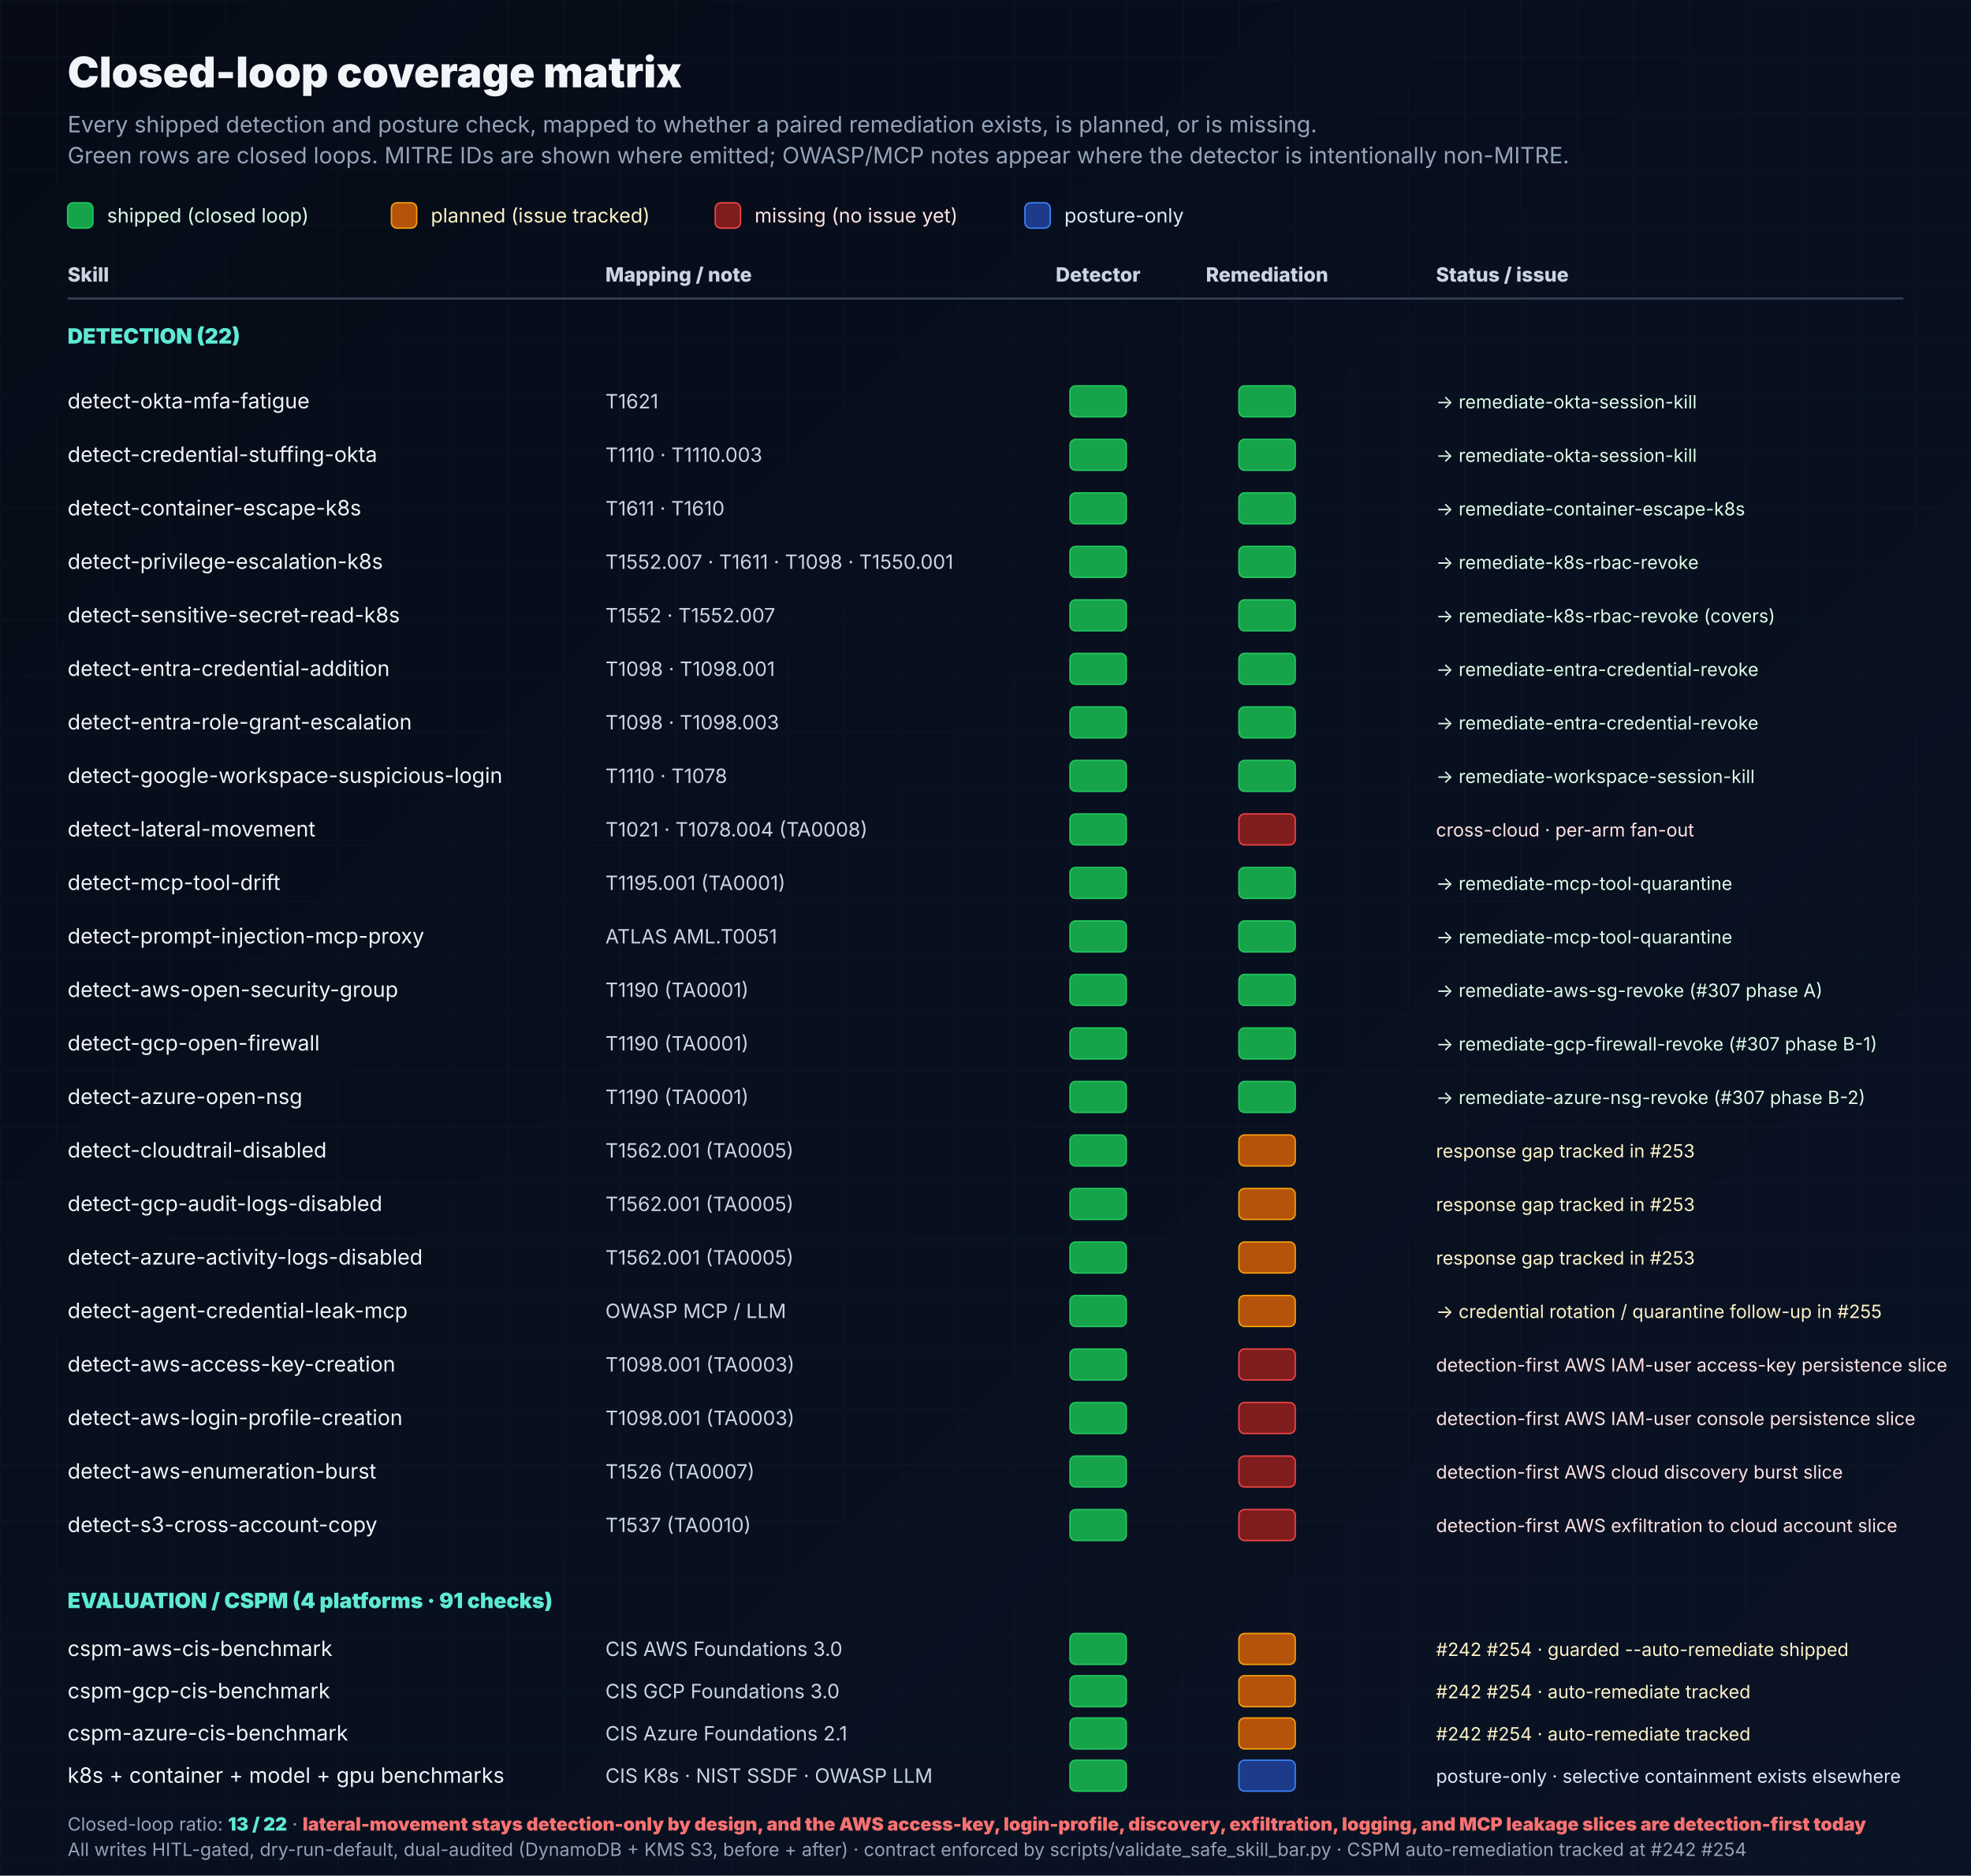
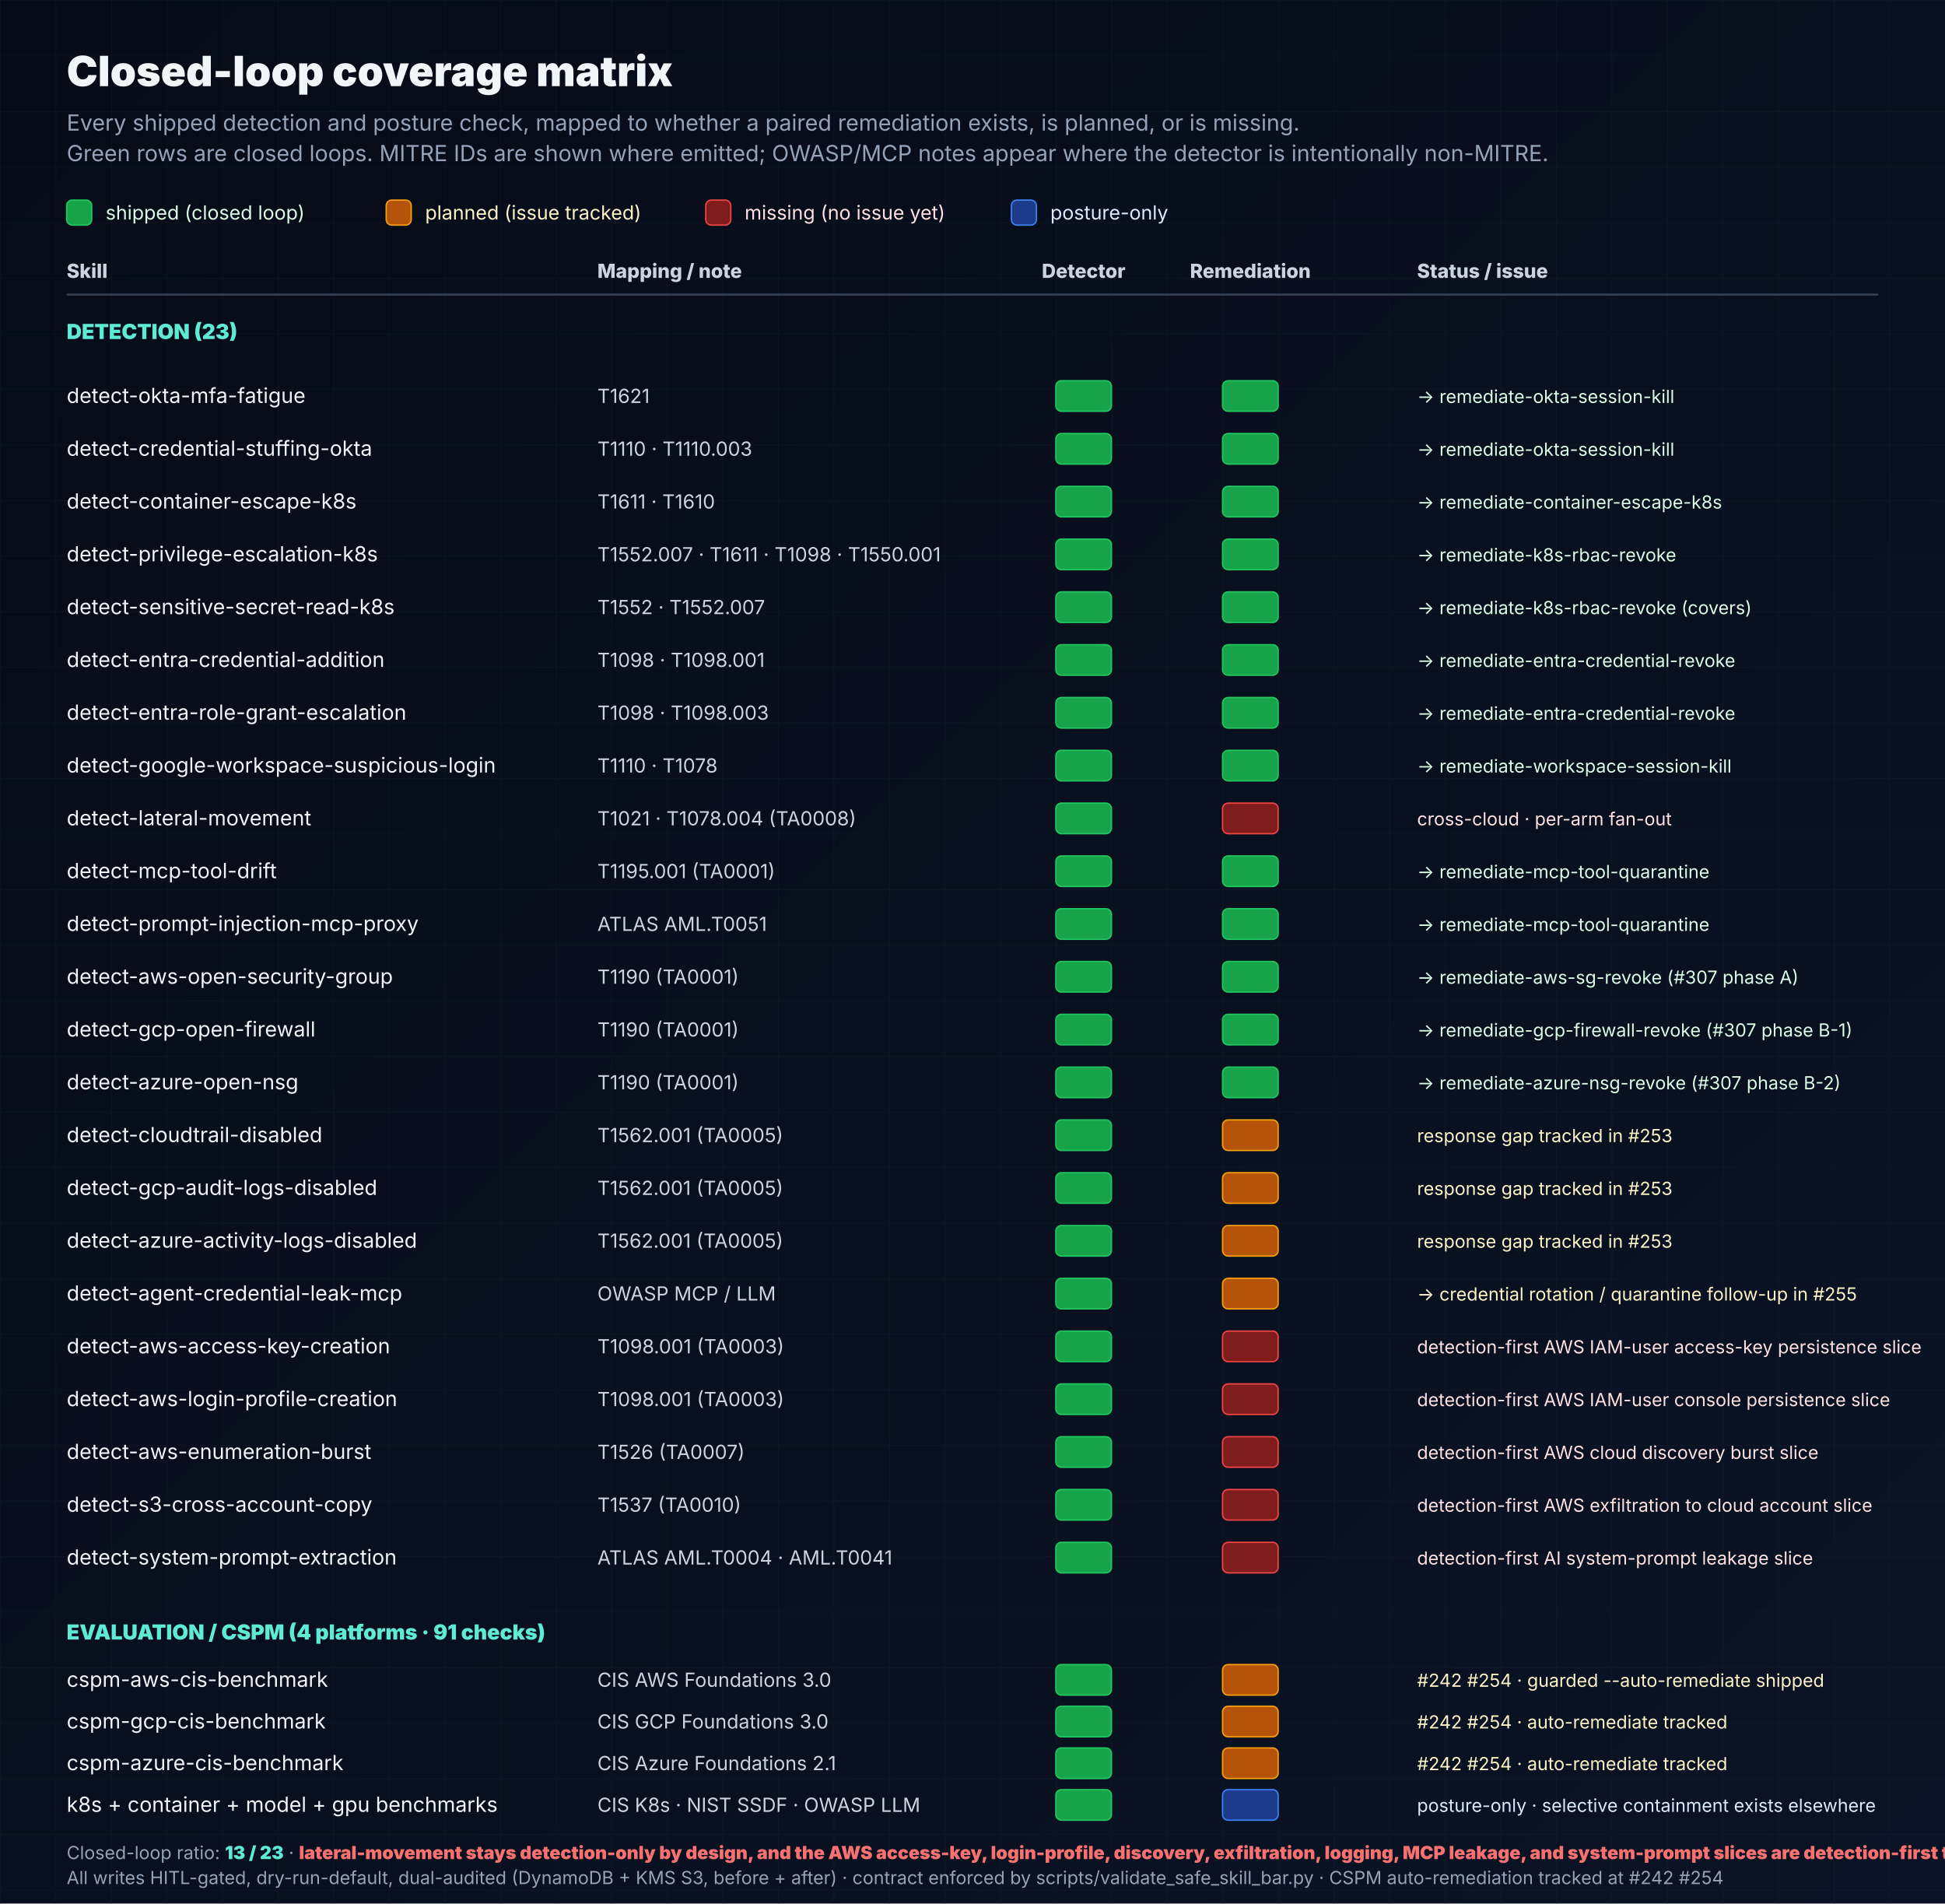
- <svg xmlns="http://www.w3.org/2000/svg" width="1400" height="1332" viewBox="0 0 1400 1332" role="img" aria-labelledby="cm-title cm-desc">
+ <svg xmlns="http://www.w3.org/2000/svg" width="1400" height="1370" viewBox="0 0 1400 1370" role="img" aria-labelledby="cm-title cm-desc">
  <defs>
    <linearGradient id="bg2" x1="0" y1="0" x2="1" y2="1">
      <stop offset="0%" stop-color="#060b17" />
      <stop offset="100%" stop-color="#0a1325" />
    </linearGradient>
    <pattern id="grid2" x="0" y="0" width="40" height="40" patternUnits="userSpaceOnUse">
      <path d="M40 0H0V40" fill="none" stroke="#1e293b" stroke-opacity="0.25" stroke-width="1" />
    </pattern>
  </defs>
-   <rect width="1400" height="1332" fill="url(#bg2)" />
-   <rect width="1400" height="1332" fill="url(#grid2)" />
+   <rect width="1400" height="1370" fill="url(#bg2)" />
+   <rect width="1400" height="1370" fill="url(#grid2)" />
  <text x="48" y="62" fill="#f1f5f9" font-family="Inter, system-ui, sans-serif" font-size="30" font-weight="900">Closed-loop coverage matrix</text>
  <text x="48" y="94" fill="#94a3b8" font-family="Inter, system-ui, sans-serif" font-size="16">Every shipped detection and posture check, mapped to whether a paired remediation exists, is planned, or is missing.</text>
  <text x="48" y="116" fill="#94a3b8" font-family="Inter, system-ui, sans-serif" font-size="16">Green rows are closed loops. MITRE IDs are shown where emitted; OWASP/MCP notes appear where the detector is intentionally non-MITRE.</text>
  <g transform="translate(48,144)" font-family="Inter, system-ui, sans-serif" font-size="14">
    <g>
      <rect x="0" y="0" width="18" height="18" rx="4" fill="#16a34a" stroke="#22c55e" />
      <text x="28" y="14" fill="#dcfce7">shipped (closed loop)</text>
    </g>
    <g transform="translate(230,0)">
      <rect x="0" y="0" width="18" height="18" rx="4" fill="#b45309" stroke="#f59e0b" />
      <text x="28" y="14" fill="#fef3c7">planned (issue tracked)</text>
    </g>
    <g transform="translate(460,0)">
      <rect x="0" y="0" width="18" height="18" rx="4" fill="#7f1d1d" stroke="#ef4444" />
      <text x="28" y="14" fill="#fee2e2">missing (no issue yet)</text>
    </g>
    <g transform="translate(680,0)">
      <rect x="0" y="0" width="18" height="18" rx="4" fill="#1e3a8a" stroke="#3b82f6" />
      <text x="28" y="14" fill="#dbeafe">posture-only</text>
    </g>
  </g>
  <g font-family="Inter, system-ui, sans-serif" font-size="14" font-weight="800" fill="#cbd5e1">
    <text x="48" y="200">Skill</text>
    <text x="430" y="200">Mapping / note</text>
    <text x="780" y="200" text-anchor="middle">Detector</text>
    <text x="900" y="200" text-anchor="middle">Remediation</text>
    <text x="1020" y="200">Status / issue</text>
  </g>
  <line x1="48" y1="212" x2="1352" y2="212" stroke="#334155" stroke-width="1.5" />
-   <text x="48" y="244" fill="#5eead4" font-family="Inter, system-ui, sans-serif" font-size="15" font-weight="900">DETECTION (22)</text>
+   <text x="48" y="244" fill="#5eead4" font-family="Inter, system-ui, sans-serif" font-size="15" font-weight="900">DETECTION (23)</text>
  <g font-family="Inter, system-ui, sans-serif">
    <text x="48" y="290" fill="#f1f5f9" font-size="15">detect-okta-mfa-fatigue</text>
    <text x="430" y="290" fill="#cbd5e1" font-size="14">T1621</text>
    <rect x="760" y="274" width="40" height="22" rx="4" fill="#16a34a" stroke="#22c55e" />
    <rect x="880" y="274" width="40" height="22" rx="4" fill="#16a34a" stroke="#22c55e" />
    <text x="1020" y="290" fill="#dcfce7" font-size="13">→ remediate-okta-session-kill</text>
  </g>
  <g font-family="Inter, system-ui, sans-serif">
    <text x="48" y="328" fill="#f1f5f9" font-size="15">detect-credential-stuffing-okta</text>
    <text x="430" y="328" fill="#cbd5e1" font-size="14">T1110 · T1110.003</text>
    <rect x="760" y="312" width="40" height="22" rx="4" fill="#16a34a" stroke="#22c55e" />
    <rect x="880" y="312" width="40" height="22" rx="4" fill="#16a34a" stroke="#22c55e" />
    <text x="1020" y="328" fill="#dcfce7" font-size="13">→ remediate-okta-session-kill</text>
  </g>
  <g font-family="Inter, system-ui, sans-serif">
    <text x="48" y="366" fill="#f1f5f9" font-size="15">detect-container-escape-k8s</text>
    <text x="430" y="366" fill="#cbd5e1" font-size="14">T1611 · T1610</text>
    <rect x="760" y="350" width="40" height="22" rx="4" fill="#16a34a" stroke="#22c55e" />
    <rect x="880" y="350" width="40" height="22" rx="4" fill="#16a34a" stroke="#22c55e" />
    <text x="1020" y="366" fill="#dcfce7" font-size="13">→ remediate-container-escape-k8s</text>
  </g>
  <g font-family="Inter, system-ui, sans-serif">
    <text x="48" y="404" fill="#f1f5f9" font-size="15">detect-privilege-escalation-k8s</text>
    <text x="430" y="404" fill="#cbd5e1" font-size="14">T1552.007 · T1611 · T1098 · T1550.001</text>
    <rect x="760" y="388" width="40" height="22" rx="4" fill="#16a34a" stroke="#22c55e" />
    <rect x="880" y="388" width="40" height="22" rx="4" fill="#16a34a" stroke="#22c55e" />
    <text x="1020" y="404" fill="#dcfce7" font-size="13">→ remediate-k8s-rbac-revoke</text>
  </g>
  <g font-family="Inter, system-ui, sans-serif">
    <text x="48" y="442" fill="#f1f5f9" font-size="15">detect-sensitive-secret-read-k8s</text>
    <text x="430" y="442" fill="#cbd5e1" font-size="14">T1552 · T1552.007</text>
    <rect x="760" y="426" width="40" height="22" rx="4" fill="#16a34a" stroke="#22c55e" />
    <rect x="880" y="426" width="40" height="22" rx="4" fill="#16a34a" stroke="#22c55e" />
    <text x="1020" y="442" fill="#dcfce7" font-size="13">→ remediate-k8s-rbac-revoke (covers)</text>
  </g>
  <g font-family="Inter, system-ui, sans-serif">
    <text x="48" y="480" fill="#f1f5f9" font-size="15">detect-entra-credential-addition</text>
    <text x="430" y="480" fill="#cbd5e1" font-size="14">T1098 · T1098.001</text>
    <rect x="760" y="464" width="40" height="22" rx="4" fill="#16a34a" stroke="#22c55e" />
    <rect x="880" y="464" width="40" height="22" rx="4" fill="#16a34a" stroke="#22c55e" />
    <text x="1020" y="480" fill="#dcfce7" font-size="13">→ remediate-entra-credential-revoke</text>
  </g>
  <g font-family="Inter, system-ui, sans-serif">
    <text x="48" y="518" fill="#f1f5f9" font-size="15">detect-entra-role-grant-escalation</text>
    <text x="430" y="518" fill="#cbd5e1" font-size="14">T1098 · T1098.003</text>
    <rect x="760" y="502" width="40" height="22" rx="4" fill="#16a34a" stroke="#22c55e" />
    <rect x="880" y="502" width="40" height="22" rx="4" fill="#16a34a" stroke="#22c55e" />
    <text x="1020" y="518" fill="#dcfce7" font-size="13">→ remediate-entra-credential-revoke</text>
  </g>
  <g font-family="Inter, system-ui, sans-serif">
    <text x="48" y="556" fill="#f1f5f9" font-size="15">detect-google-workspace-suspicious-login</text>
    <text x="430" y="556" fill="#cbd5e1" font-size="14">T1110 · T1078</text>
    <rect x="760" y="540" width="40" height="22" rx="4" fill="#16a34a" stroke="#22c55e" />
    <rect x="880" y="540" width="40" height="22" rx="4" fill="#16a34a" stroke="#22c55e" />
    <text x="1020" y="556" fill="#dcfce7" font-size="13">→ remediate-workspace-session-kill</text>
  </g>
  <g font-family="Inter, system-ui, sans-serif">
    <text x="48" y="594" fill="#f1f5f9" font-size="15">detect-lateral-movement</text>
    <text x="430" y="594" fill="#cbd5e1" font-size="14">T1021 · T1078.004 (TA0008)</text>
    <rect x="760" y="578" width="40" height="22" rx="4" fill="#16a34a" stroke="#22c55e" />
    <rect x="880" y="578" width="40" height="22" rx="4" fill="#7f1d1d" stroke="#ef4444" />
    <text x="1020" y="594" fill="#fee2e2" font-size="13">cross-cloud · per-arm fan-out</text>
  </g>
  <g font-family="Inter, system-ui, sans-serif">
    <text x="48" y="632" fill="#f1f5f9" font-size="15">detect-mcp-tool-drift</text>
    <text x="430" y="632" fill="#cbd5e1" font-size="14">T1195.001 (TA0001)</text>
    <rect x="760" y="616" width="40" height="22" rx="4" fill="#16a34a" stroke="#22c55e" />
    <rect x="880" y="616" width="40" height="22" rx="4" fill="#16a34a" stroke="#22c55e" />
    <text x="1020" y="632" fill="#dcfce7" font-size="13">→ remediate-mcp-tool-quarantine</text>
  </g>
  <g font-family="Inter, system-ui, sans-serif">
    <text x="48" y="670" fill="#f1f5f9" font-size="15">detect-prompt-injection-mcp-proxy</text>
    <text x="430" y="670" fill="#cbd5e1" font-size="14">ATLAS AML.T0051</text>
    <rect x="760" y="654" width="40" height="22" rx="4" fill="#16a34a" stroke="#22c55e" />
    <rect x="880" y="654" width="40" height="22" rx="4" fill="#16a34a" stroke="#22c55e" />
    <text x="1020" y="670" fill="#dcfce7" font-size="13">→ remediate-mcp-tool-quarantine</text>
  </g>
  <g font-family="Inter, system-ui, sans-serif">
    <text x="48" y="708" fill="#f1f5f9" font-size="15">detect-aws-open-security-group</text>
    <text x="430" y="708" fill="#cbd5e1" font-size="14">T1190 (TA0001)</text>
    <rect x="760" y="692" width="40" height="22" rx="4" fill="#16a34a" stroke="#22c55e" />
    <rect x="880" y="692" width="40" height="22" rx="4" fill="#16a34a" stroke="#22c55e" />
    <text x="1020" y="708" fill="#dcfce7" font-size="13">→ remediate-aws-sg-revoke (#307 phase A)</text>
  </g>
  <g font-family="Inter, system-ui, sans-serif">
    <text x="48" y="746" fill="#f1f5f9" font-size="15">detect-gcp-open-firewall</text>
    <text x="430" y="746" fill="#cbd5e1" font-size="14">T1190 (TA0001)</text>
    <rect x="760" y="730" width="40" height="22" rx="4" fill="#16a34a" stroke="#22c55e" />
    <rect x="880" y="730" width="40" height="22" rx="4" fill="#16a34a" stroke="#22c55e" />
    <text x="1020" y="746" fill="#dcfce7" font-size="13">→ remediate-gcp-firewall-revoke (#307 phase B-1)</text>
  </g>
  <g font-family="Inter, system-ui, sans-serif">
    <text x="48" y="784" fill="#f1f5f9" font-size="15">detect-azure-open-nsg</text>
    <text x="430" y="784" fill="#cbd5e1" font-size="14">T1190 (TA0001)</text>
    <rect x="760" y="768" width="40" height="22" rx="4" fill="#16a34a" stroke="#22c55e" />
    <rect x="880" y="768" width="40" height="22" rx="4" fill="#16a34a" stroke="#22c55e" />
    <text x="1020" y="784" fill="#dcfce7" font-size="13">→ remediate-azure-nsg-revoke (#307 phase B-2)</text>
  </g>
  <g font-family="Inter, system-ui, sans-serif">
    <text x="48" y="822" fill="#f1f5f9" font-size="15">detect-cloudtrail-disabled</text>
    <text x="430" y="822" fill="#cbd5e1" font-size="14">T1562.001 (TA0005)</text>
    <rect x="760" y="806" width="40" height="22" rx="4" fill="#16a34a" stroke="#22c55e" />
    <rect x="880" y="806" width="40" height="22" rx="4" fill="#b45309" stroke="#f59e0b" />
    <text x="1020" y="822" fill="#fef3c7" font-size="13">response gap tracked in #253</text>
  </g>
  <g font-family="Inter, system-ui, sans-serif">
    <text x="48" y="860" fill="#f1f5f9" font-size="15">detect-gcp-audit-logs-disabled</text>
    <text x="430" y="860" fill="#cbd5e1" font-size="14">T1562.001 (TA0005)</text>
    <rect x="760" y="844" width="40" height="22" rx="4" fill="#16a34a" stroke="#22c55e" />
    <rect x="880" y="844" width="40" height="22" rx="4" fill="#b45309" stroke="#f59e0b" />
    <text x="1020" y="860" fill="#fef3c7" font-size="13">response gap tracked in #253</text>
  </g>
  <g font-family="Inter, system-ui, sans-serif">
    <text x="48" y="898" fill="#f1f5f9" font-size="15">detect-azure-activity-logs-disabled</text>
    <text x="430" y="898" fill="#cbd5e1" font-size="14">T1562.001 (TA0005)</text>
    <rect x="760" y="882" width="40" height="22" rx="4" fill="#16a34a" stroke="#22c55e" />
    <rect x="880" y="882" width="40" height="22" rx="4" fill="#b45309" stroke="#f59e0b" />
    <text x="1020" y="898" fill="#fef3c7" font-size="13">response gap tracked in #253</text>
  </g>
  <g font-family="Inter, system-ui, sans-serif">
    <text x="48" y="936" fill="#f1f5f9" font-size="15">detect-agent-credential-leak-mcp</text>
    <text x="430" y="936" fill="#cbd5e1" font-size="14">OWASP MCP / LLM</text>
    <rect x="760" y="920" width="40" height="22" rx="4" fill="#16a34a" stroke="#22c55e" />
    <rect x="880" y="920" width="40" height="22" rx="4" fill="#b45309" stroke="#f59e0b" />
    <text x="1020" y="936" fill="#fef3c7" font-size="13">→ credential rotation / quarantine follow-up in #255</text>
  </g>
  <g font-family="Inter, system-ui, sans-serif">
    <text x="48" y="974" fill="#f1f5f9" font-size="15">detect-aws-access-key-creation</text>
    <text x="430" y="974" fill="#cbd5e1" font-size="14">T1098.001 (TA0003)</text>
    <rect x="760" y="958" width="40" height="22" rx="4" fill="#16a34a" stroke="#22c55e" />
    <rect x="880" y="958" width="40" height="22" rx="4" fill="#7f1d1d" stroke="#ef4444" />
    <text x="1020" y="974" fill="#fee2e2" font-size="13">detection-first AWS IAM-user access-key persistence slice</text>
  </g>
  <g font-family="Inter, system-ui, sans-serif">
    <text x="48" y="1012" fill="#f1f5f9" font-size="15">detect-aws-login-profile-creation</text>
    <text x="430" y="1012" fill="#cbd5e1" font-size="14">T1098.001 (TA0003)</text>
    <rect x="760" y="996" width="40" height="22" rx="4" fill="#16a34a" stroke="#22c55e" />
    <rect x="880" y="996" width="40" height="22" rx="4" fill="#7f1d1d" stroke="#ef4444" />
    <text x="1020" y="1012" fill="#fee2e2" font-size="13">detection-first AWS IAM-user console persistence slice</text>
  </g>
  <g font-family="Inter, system-ui, sans-serif">
    <text x="48" y="1050" fill="#f1f5f9" font-size="15">detect-aws-enumeration-burst</text>
    <text x="430" y="1050" fill="#cbd5e1" font-size="14">T1526 (TA0007)</text>
    <rect x="760" y="1034" width="40" height="22" rx="4" fill="#16a34a" stroke="#22c55e" />
    <rect x="880" y="1034" width="40" height="22" rx="4" fill="#7f1d1d" stroke="#ef4444" />
    <text x="1020" y="1050" fill="#fee2e2" font-size="13">detection-first AWS cloud discovery burst slice</text>
  </g>
  <g font-family="Inter, system-ui, sans-serif">
    <text x="48" y="1088" fill="#f1f5f9" font-size="15">detect-s3-cross-account-copy</text>
    <text x="430" y="1088" fill="#cbd5e1" font-size="14">T1537 (TA0010)</text>
    <rect x="760" y="1072" width="40" height="22" rx="4" fill="#16a34a" stroke="#22c55e" />
    <rect x="880" y="1072" width="40" height="22" rx="4" fill="#7f1d1d" stroke="#ef4444" />
    <text x="1020" y="1088" fill="#fee2e2" font-size="13">detection-first AWS exfiltration to cloud account slice</text>
  </g>
-   <text x="48" y="1142" fill="#5eead4" font-family="Inter, system-ui, sans-serif" font-size="15" font-weight="900">EVALUATION / CSPM (4 platforms · 91 checks)</text>
-   <g font-family="Inter, system-ui, sans-serif">
-     <text x="48" y="1176" fill="#f1f5f9" font-size="15">cspm-aws-cis-benchmark</text>
-     <text x="430" y="1176" fill="#cbd5e1" font-size="14">CIS AWS Foundations 3.0</text>
-     <rect x="760" y="1160" width="40" height="22" rx="4" fill="#16a34a" stroke="#22c55e" />
-     <rect x="880" y="1160" width="40" height="22" rx="4" fill="#b45309" stroke="#f59e0b" />
-     <text x="1020" y="1176" fill="#fef3c7" font-size="13">#242 #254 · guarded --auto-remediate shipped</text>
-   </g>
-   <g font-family="Inter, system-ui, sans-serif">
-     <text x="48" y="1206" fill="#f1f5f9" font-size="15">cspm-gcp-cis-benchmark</text>
-     <text x="430" y="1206" fill="#cbd5e1" font-size="14">CIS GCP Foundations 3.0</text>
-     <rect x="760" y="1190" width="40" height="22" rx="4" fill="#16a34a" stroke="#22c55e" />
-     <rect x="880" y="1190" width="40" height="22" rx="4" fill="#b45309" stroke="#f59e0b" />
-     <text x="1020" y="1206" fill="#fef3c7" font-size="13">#242 #254 · auto-remediate tracked</text>
-   </g>
-   <g font-family="Inter, system-ui, sans-serif">
-     <text x="48" y="1236" fill="#f1f5f9" font-size="15">cspm-azure-cis-benchmark</text>
-     <text x="430" y="1236" fill="#cbd5e1" font-size="14">CIS Azure Foundations 2.1</text>
-     <rect x="760" y="1220" width="40" height="22" rx="4" fill="#16a34a" stroke="#22c55e" />
-     <rect x="880" y="1220" width="40" height="22" rx="4" fill="#b45309" stroke="#f59e0b" />
-     <text x="1020" y="1236" fill="#fef3c7" font-size="13">#242 #254 · auto-remediate tracked</text>
-   </g>
-   <g font-family="Inter, system-ui, sans-serif">
-     <text x="48" y="1266" fill="#f1f5f9" font-size="15">k8s + container + model + gpu benchmarks</text>
-     <text x="430" y="1266" fill="#cbd5e1" font-size="14">CIS K8s · NIST SSDF · OWASP LLM</text>
-     <rect x="760" y="1250" width="40" height="22" rx="4" fill="#16a34a" stroke="#22c55e" />
-     <rect x="880" y="1250" width="40" height="22" rx="4" fill="#1e3a8a" stroke="#3b82f6" />
-     <text x="1020" y="1266" fill="#dbeafe" font-size="13">posture-only · selective containment exists elsewhere</text>
-   </g>
-   <g font-family="Inter, system-ui, sans-serif">
-     <text x="48" y="1300" fill="#94a3b8" font-size="13">Closed-loop ratio: <tspan fill="#5eead4" font-weight="900">13 / 22</tspan> · <tspan fill="#f87171" font-weight="900">lateral-movement stays detection-only by design, and the AWS access-key, login-profile, discovery, exfiltration, logging, and MCP leakage slices are detection-first today</tspan>
+   <g font-family="Inter, system-ui, sans-serif">
+     <text x="48" y="1126" fill="#f1f5f9" font-size="15">detect-system-prompt-extraction</text>
+     <text x="430" y="1126" fill="#cbd5e1" font-size="14">ATLAS AML.T0004 · AML.T0041</text>
+     <rect x="760" y="1110" width="40" height="22" rx="4" fill="#16a34a" stroke="#22c55e" />
+     <rect x="880" y="1110" width="40" height="22" rx="4" fill="#7f1d1d" stroke="#ef4444" />
+     <text x="1020" y="1126" fill="#fee2e2" font-size="13">detection-first AI system-prompt leakage slice</text>
+   </g>
+   <text x="48" y="1180" fill="#5eead4" font-family="Inter, system-ui, sans-serif" font-size="15" font-weight="900">EVALUATION / CSPM (4 platforms · 91 checks)</text>
+   <g font-family="Inter, system-ui, sans-serif">
+     <text x="48" y="1214" fill="#f1f5f9" font-size="15">cspm-aws-cis-benchmark</text>
+     <text x="430" y="1214" fill="#cbd5e1" font-size="14">CIS AWS Foundations 3.0</text>
+     <rect x="760" y="1198" width="40" height="22" rx="4" fill="#16a34a" stroke="#22c55e" />
+     <rect x="880" y="1198" width="40" height="22" rx="4" fill="#b45309" stroke="#f59e0b" />
+     <text x="1020" y="1214" fill="#fef3c7" font-size="13">#242 #254 · guarded --auto-remediate shipped</text>
+   </g>
+   <g font-family="Inter, system-ui, sans-serif">
+     <text x="48" y="1244" fill="#f1f5f9" font-size="15">cspm-gcp-cis-benchmark</text>
+     <text x="430" y="1244" fill="#cbd5e1" font-size="14">CIS GCP Foundations 3.0</text>
+     <rect x="760" y="1228" width="40" height="22" rx="4" fill="#16a34a" stroke="#22c55e" />
+     <rect x="880" y="1228" width="40" height="22" rx="4" fill="#b45309" stroke="#f59e0b" />
+     <text x="1020" y="1244" fill="#fef3c7" font-size="13">#242 #254 · auto-remediate tracked</text>
+   </g>
+   <g font-family="Inter, system-ui, sans-serif">
+     <text x="48" y="1274" fill="#f1f5f9" font-size="15">cspm-azure-cis-benchmark</text>
+     <text x="430" y="1274" fill="#cbd5e1" font-size="14">CIS Azure Foundations 2.1</text>
+     <rect x="760" y="1258" width="40" height="22" rx="4" fill="#16a34a" stroke="#22c55e" />
+     <rect x="880" y="1258" width="40" height="22" rx="4" fill="#b45309" stroke="#f59e0b" />
+     <text x="1020" y="1274" fill="#fef3c7" font-size="13">#242 #254 · auto-remediate tracked</text>
+   </g>
+   <g font-family="Inter, system-ui, sans-serif">
+     <text x="48" y="1304" fill="#f1f5f9" font-size="15">k8s + container + model + gpu benchmarks</text>
+     <text x="430" y="1304" fill="#cbd5e1" font-size="14">CIS K8s · NIST SSDF · OWASP LLM</text>
+     <rect x="760" y="1288" width="40" height="22" rx="4" fill="#16a34a" stroke="#22c55e" />
+     <rect x="880" y="1288" width="40" height="22" rx="4" fill="#1e3a8a" stroke="#3b82f6" />
+     <text x="1020" y="1304" fill="#dbeafe" font-size="13">posture-only · selective containment exists elsewhere</text>
+   </g>
+   <g font-family="Inter, system-ui, sans-serif">
+     <text x="48" y="1338" fill="#94a3b8" font-size="13">Closed-loop ratio: <tspan fill="#5eead4" font-weight="900">13 / 23</tspan> · <tspan fill="#f87171" font-weight="900">lateral-movement stays detection-only by design, and the AWS access-key, login-profile, discovery, exfiltration, logging, MCP leakage, and system-prompt slices are detection-first today</tspan>
    </text>
-     <text x="48" y="1318" fill="#94a3b8" font-size="13">All writes HITL-gated, dry-run-default, dual-audited (DynamoDB + KMS S3, before + after) · contract enforced by scripts/validate_safe_skill_bar.py · CSPM auto-remediation tracked at #242 #254</text>
+     <text x="48" y="1356" fill="#94a3b8" font-size="13">All writes HITL-gated, dry-run-default, dual-audited (DynamoDB + KMS S3, before + after) · contract enforced by scripts/validate_safe_skill_bar.py · CSPM auto-remediation tracked at #242 #254</text>
  </g>
</svg>
